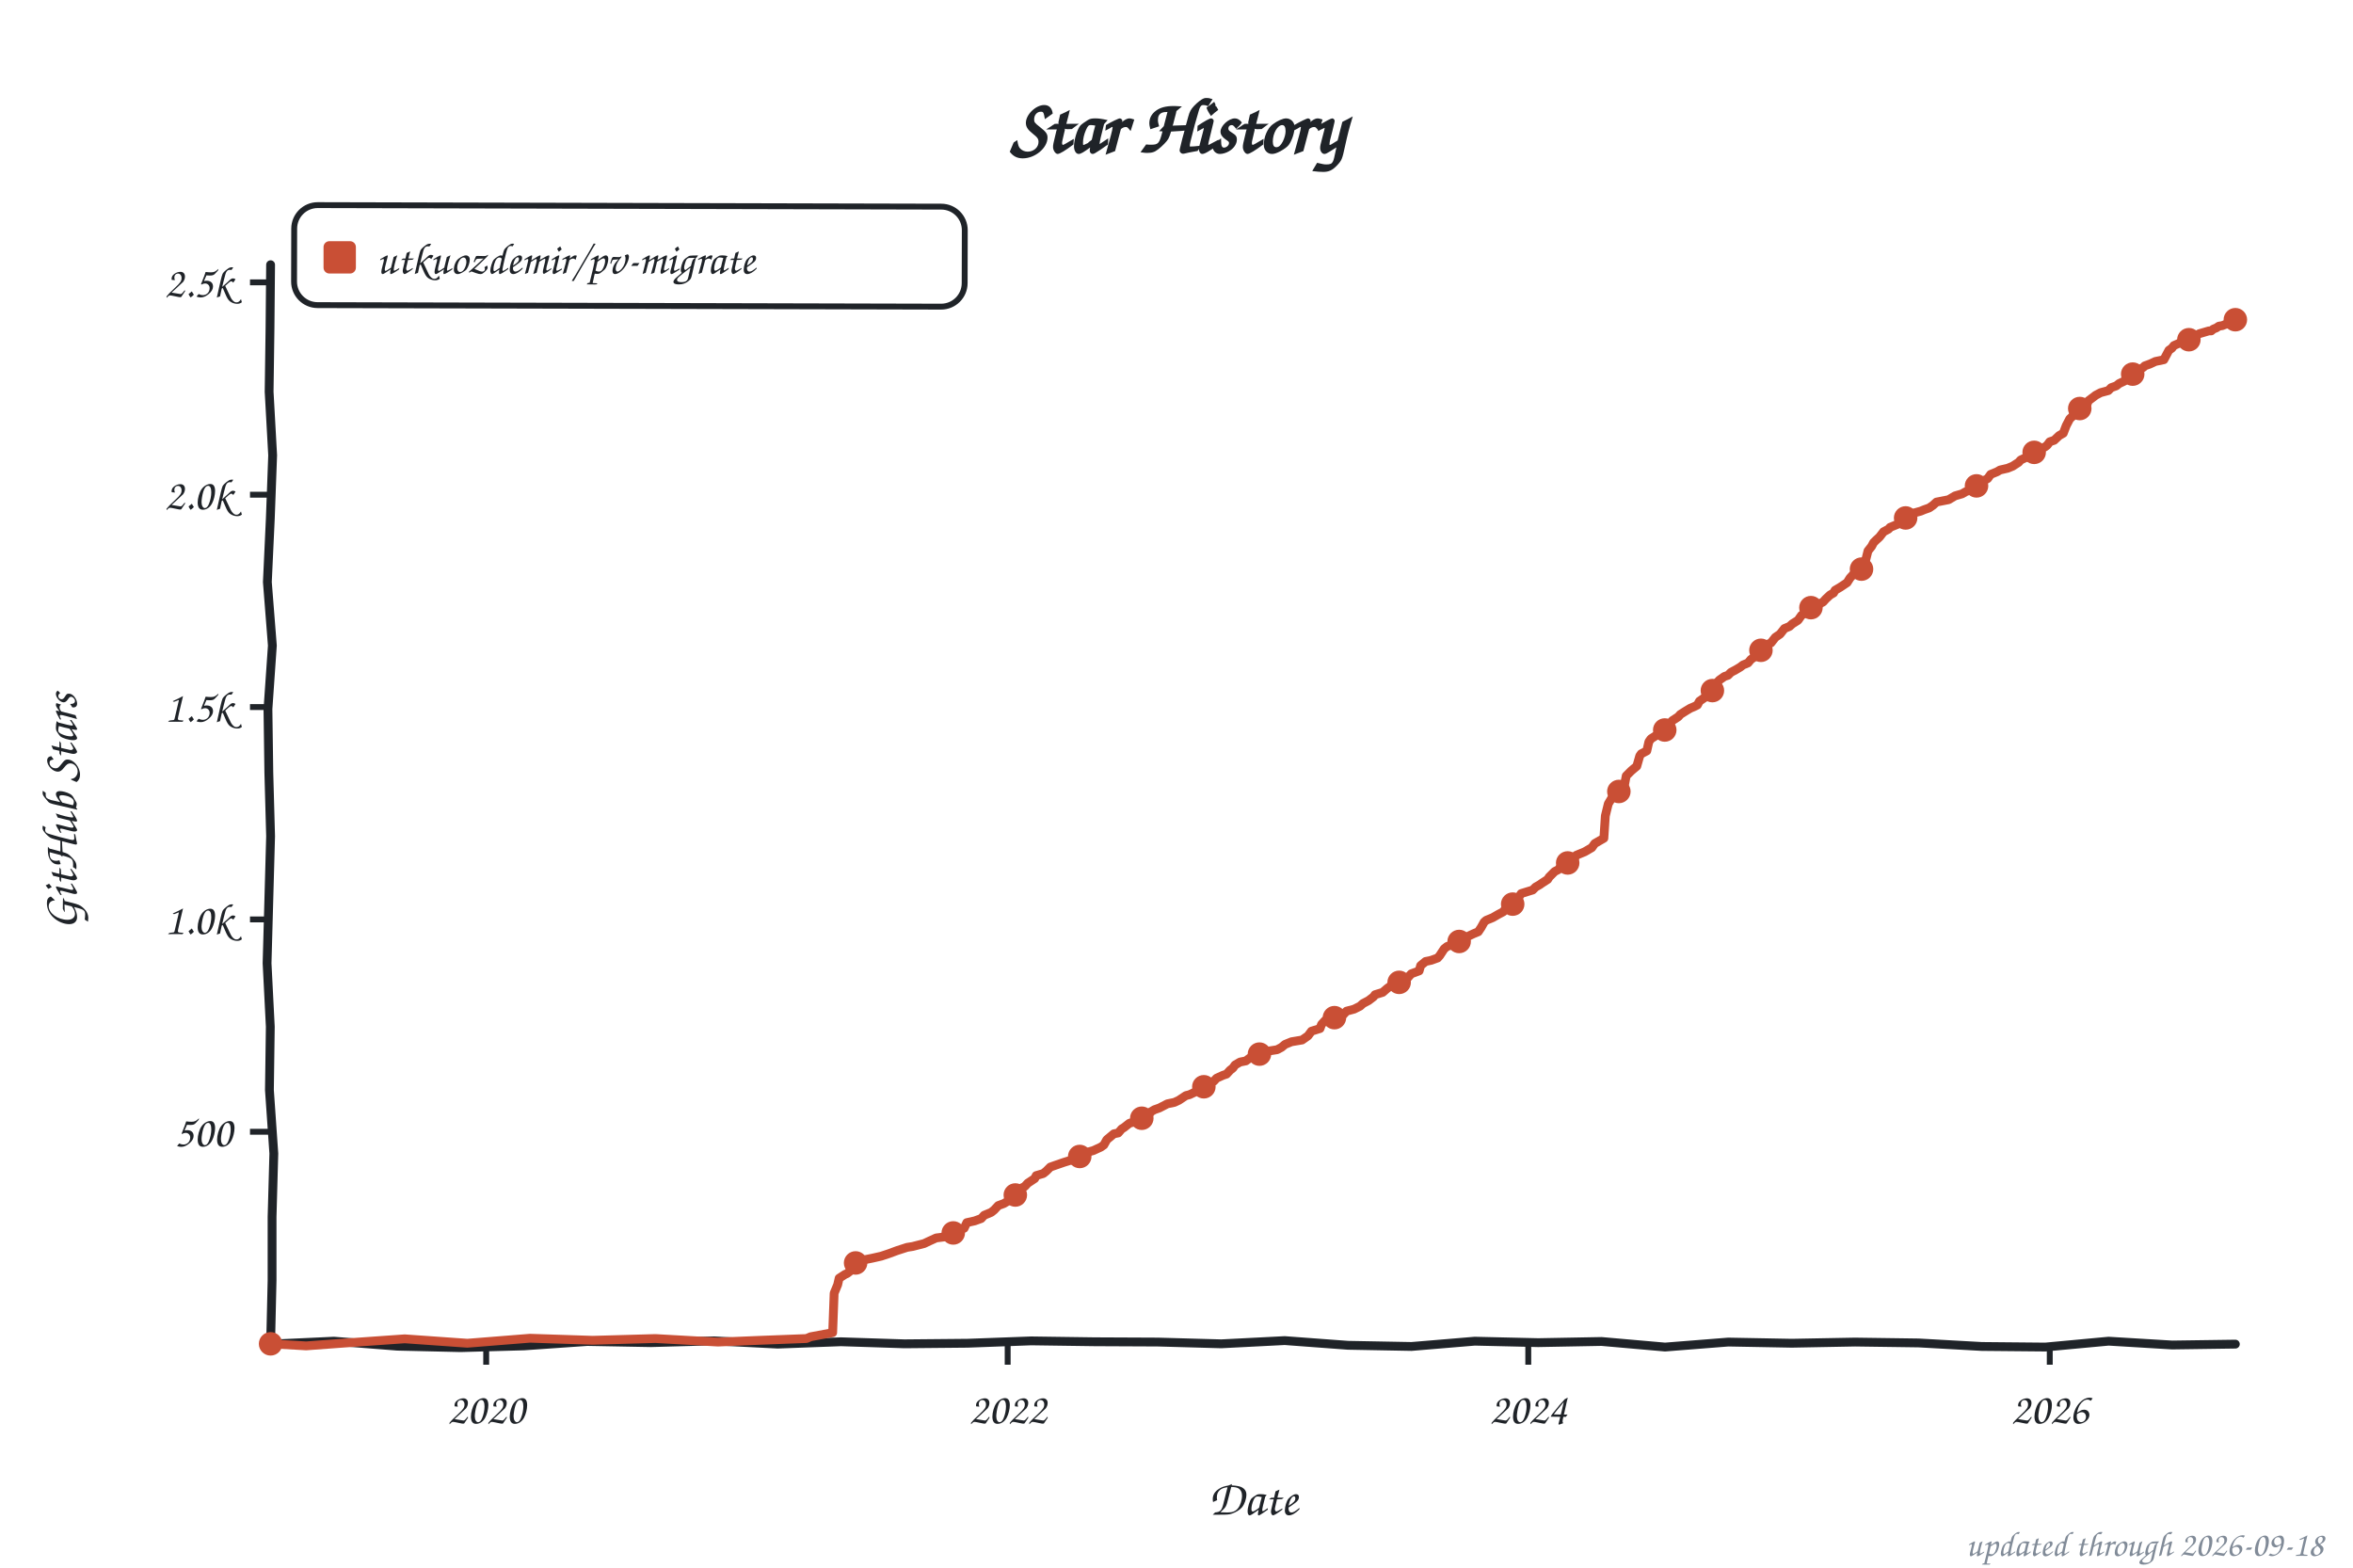
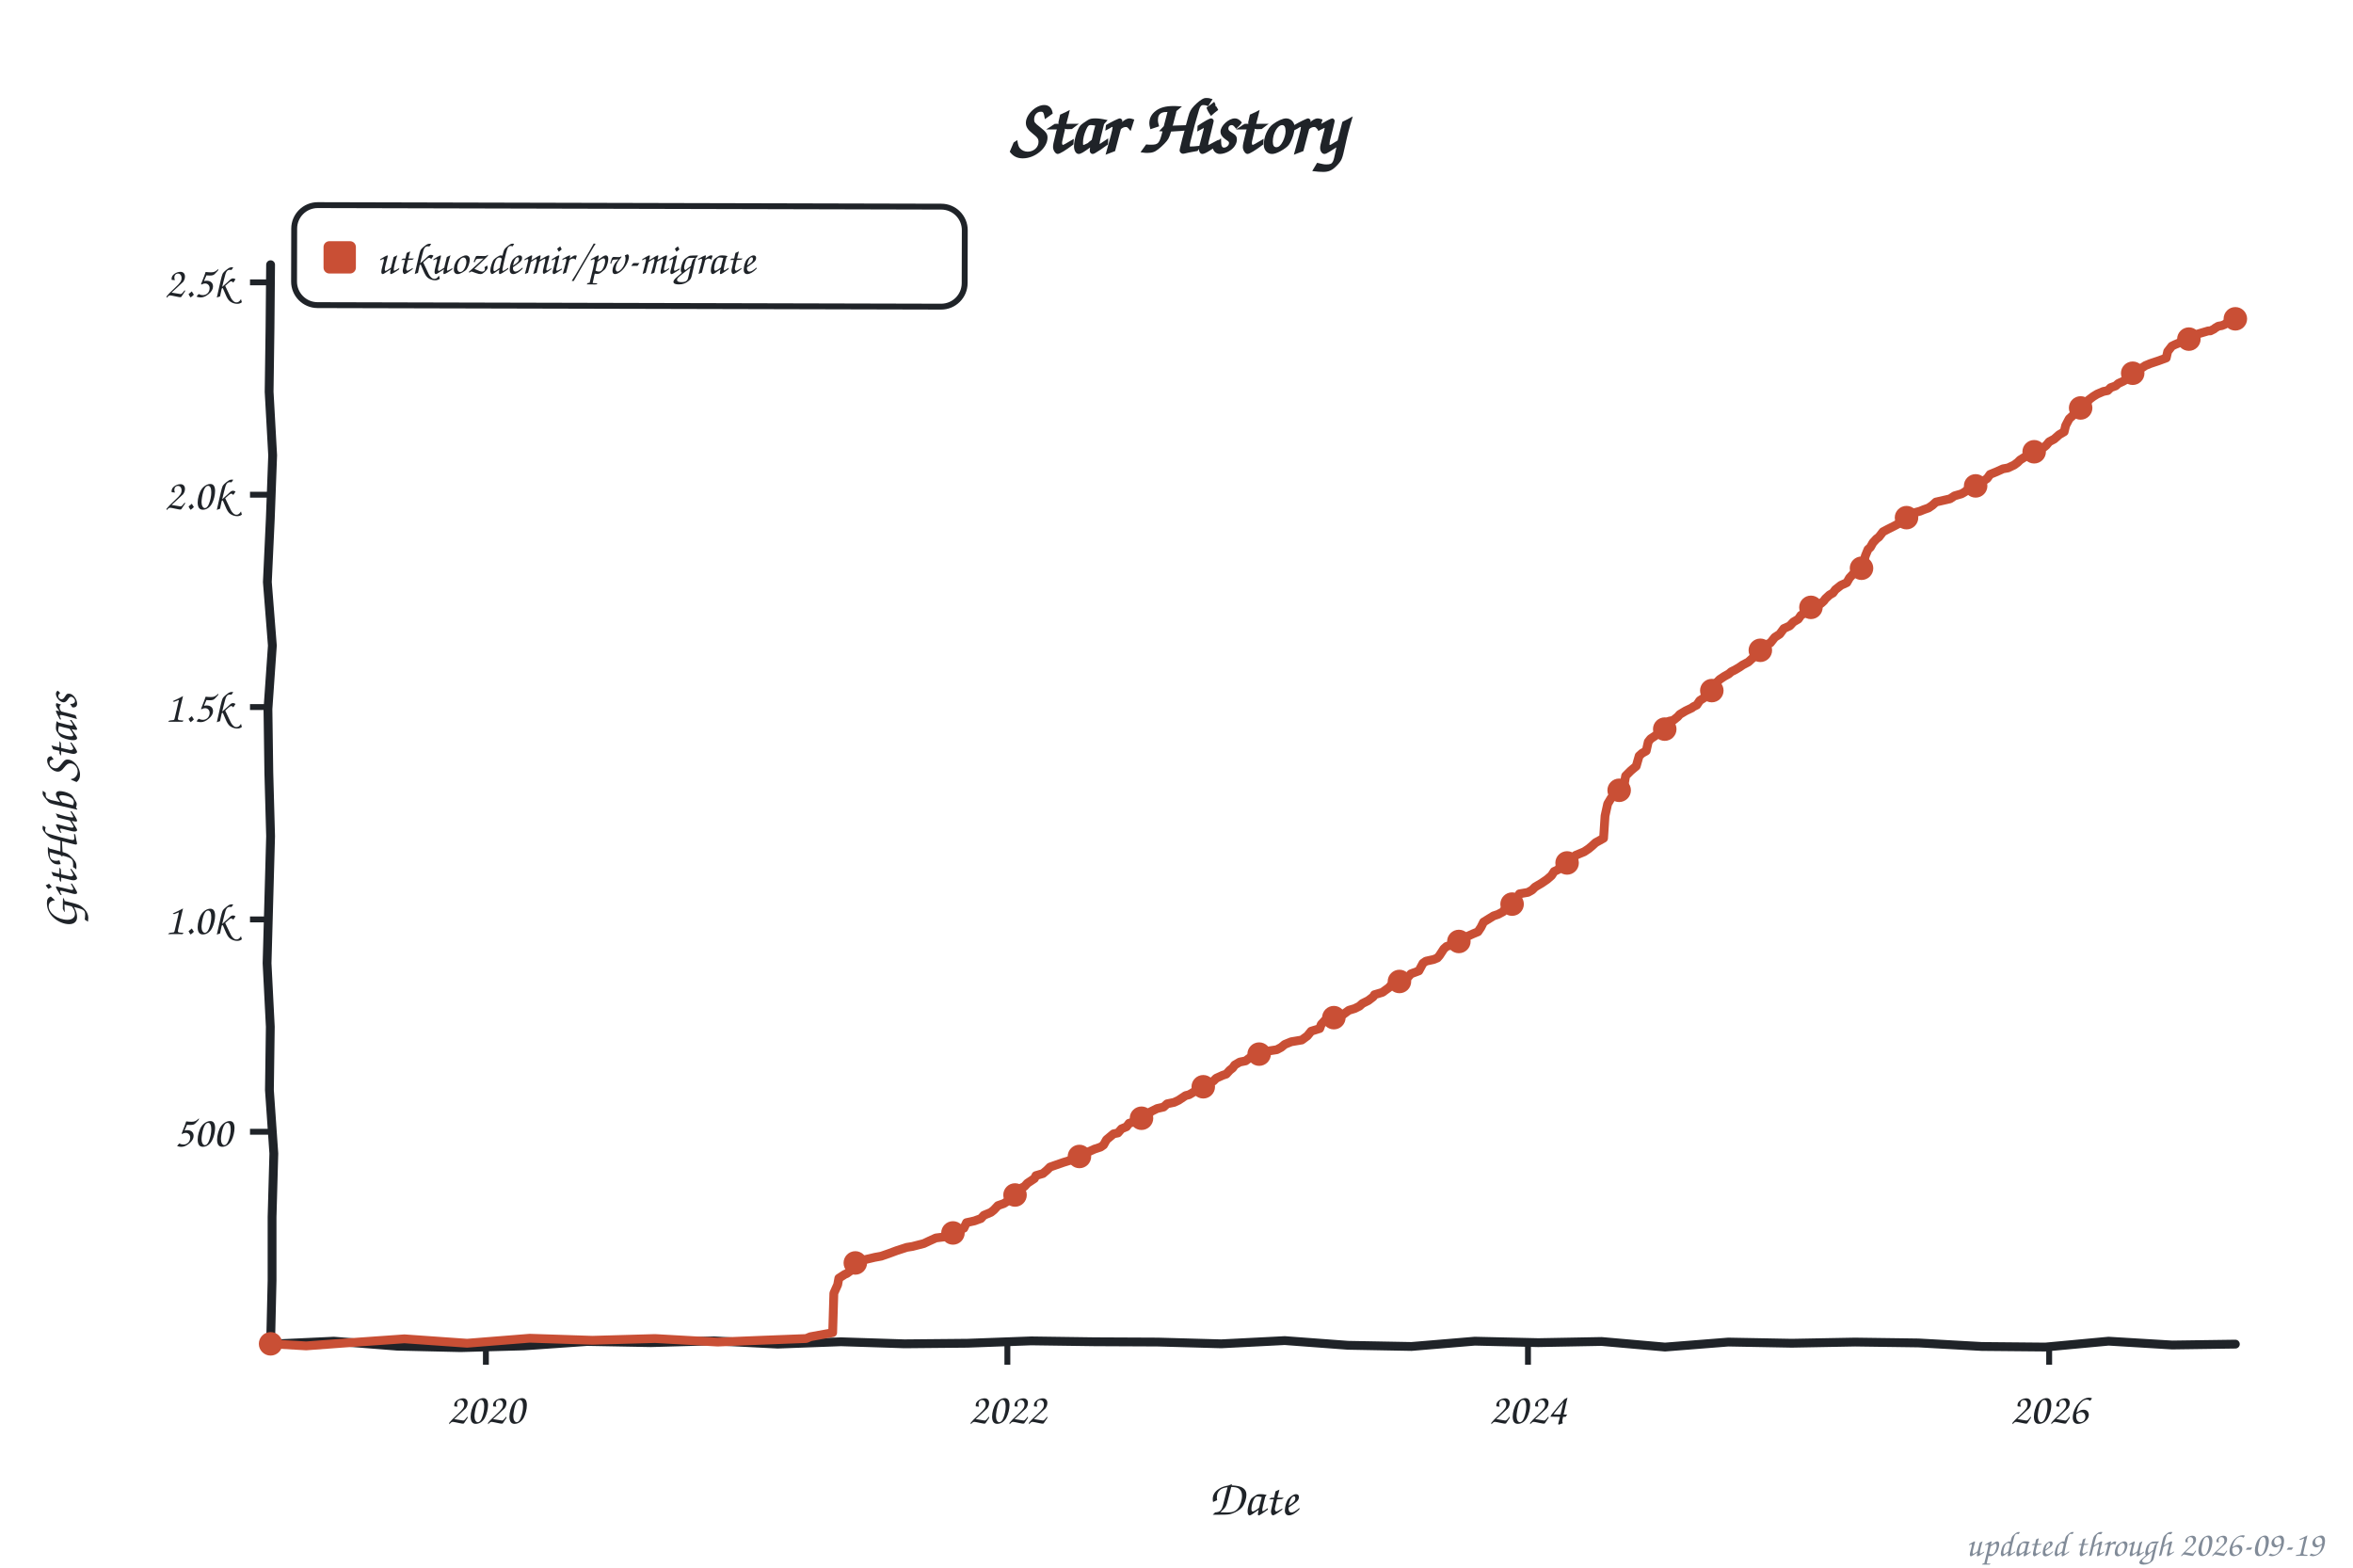
<svg xmlns="http://www.w3.org/2000/svg" width="800" height="533" viewBox="0 0 800 533" role="img" aria-label="Star history of utkuozdemir/pv-migrate">
  <style>text{font-family:"Comic Sans MS","Chalkboard SE","Comic Neue","Marker Felt",cursive}</style>
  <text x="400" y="52" font-size="26" font-weight="bold" text-anchor="middle" fill="#1f2328">Star History</text>
  <rect x="100" y="70" width="228" height="34" rx="8" fill="none" stroke="#1f2328" stroke-width="2" transform="rotate(0.14 214 87)" />
  <rect x="110" y="82" width="11" height="11" rx="2" fill="#c94f35" />
  <text x="128" y="93" font-size="15" fill="#1f2328" textLength="189" lengthAdjust="spacingAndGlyphs">utkuozdemir/pv-migrate</text>
  <line x1="85" y1="384.8" x2="92" y2="384.8" stroke="#1f2328" stroke-width="2" />
  <text x="79" y="389.8" font-size="15" text-anchor="end" fill="#1f2328">500</text>
  <line x1="85" y1="312.6" x2="92" y2="312.6" stroke="#1f2328" stroke-width="2" />
  <text x="79" y="317.6" font-size="15" text-anchor="end" fill="#1f2328">1.0k</text>
  <line x1="85" y1="240.4" x2="92" y2="240.4" stroke="#1f2328" stroke-width="2" />
  <text x="79" y="245.4" font-size="15" text-anchor="end" fill="#1f2328">1.5k</text>
  <line x1="85" y1="168.2" x2="92" y2="168.2" stroke="#1f2328" stroke-width="2" />
  <text x="79" y="173.2" font-size="15" text-anchor="end" fill="#1f2328">2.0k</text>
  <line x1="85" y1="96.0" x2="92" y2="96.0" stroke="#1f2328" stroke-width="2" />
  <text x="79" y="101.0" font-size="15" text-anchor="end" fill="#1f2328">2.5k</text>
-   <line x1="165.3" y1="457" x2="165.3" y2="464" stroke="#1f2328" stroke-width="2" />
-   <text x="165.3" y="484" font-size="15" text-anchor="middle" fill="#1f2328">2020</text>
-   <line x1="342.6" y1="457" x2="342.6" y2="464" stroke="#1f2328" stroke-width="2" />
-   <text x="342.6" y="484" font-size="15" text-anchor="middle" fill="#1f2328">2022</text>
-   <line x1="519.6" y1="457" x2="519.6" y2="464" stroke="#1f2328" stroke-width="2" />
-   <text x="519.6" y="484" font-size="15" text-anchor="middle" fill="#1f2328">2024</text>
-   <line x1="696.9" y1="457" x2="696.9" y2="464" stroke="#1f2328" stroke-width="2" />
-   <text x="696.9" y="484" font-size="15" text-anchor="middle" fill="#1f2328">2026</text>
+   <line x1="165.2" y1="457" x2="165.2" y2="464" stroke="#1f2328" stroke-width="2" />
+   <text x="165.2" y="484" font-size="15" text-anchor="middle" fill="#1f2328">2020</text>
+   <line x1="342.5" y1="457" x2="342.5" y2="464" stroke="#1f2328" stroke-width="2" />
+   <text x="342.5" y="484" font-size="15" text-anchor="middle" fill="#1f2328">2022</text>
+   <line x1="519.5" y1="457" x2="519.5" y2="464" stroke="#1f2328" stroke-width="2" />
+   <text x="519.5" y="484" font-size="15" text-anchor="middle" fill="#1f2328">2024</text>
+   <line x1="696.7" y1="457" x2="696.7" y2="464" stroke="#1f2328" stroke-width="2" />
+   <text x="696.7" y="484" font-size="15" text-anchor="middle" fill="#1f2328">2026</text>
  <text x="426" y="515" font-size="17" text-anchor="middle" fill="#1f2328">Date</text>
  <text x="26" y="276" font-size="17" text-anchor="middle" fill="#1f2328" transform="rotate(-90 26 276)">GitHub Stars</text>
  <path d="M 92.0,90.0 L 91.8,111.6 L 91.5,133.2 L 92.7,154.8 L 91.9,176.4 L 90.9,197.9 L 92.6,219.5 L 91.1,241.1 L 91.4,262.7 L 92.0,284.3 L 91.4,305.9 L 90.8,327.5 L 91.9,349.1 L 91.6,370.6 L 93.1,392.2 L 92.5,413.8 L 92.5,435.4 L 92.0,457.0 L 113.5,456.0 L 135.1,457.7 L 156.6,458.2 L 178.2,457.6 L 199.7,456.1 L 221.3,456.5 L 242.8,455.9 L 264.4,457.0 L 285.9,456.2 L 307.5,456.9 L 329.0,456.7 L 350.6,455.9 L 372.1,456.2 L 393.7,456.3 L 415.2,456.9 L 436.8,455.8 L 458.3,457.4 L 479.9,457.8 L 501.4,456.0 L 523.0,456.5 L 544.5,456.1 L 566.1,458.0 L 587.6,456.3 L 609.2,456.7 L 630.7,456.3 L 652.3,456.6 L 673.8,457.8 L 695.4,458.0 L 716.9,456.0 L 738.5,457.3 L 760.0,457.0" fill="none" stroke="#1f2328" stroke-width="3" stroke-linecap="round" stroke-linejoin="round" />
-   <path d="M 92.0,456.9 L 104.1,457.6 L 116.3,456.7 L 137.6,455.2 L 158.9,456.7 L 180.2,455.0 L 201.5,455.7 L 222.8,455.1 L 244.1,456.3 L 258.6,455.7 L 274.2,455.1 L 275.6,454.5 L 283.1,453.1 L 283.6,439.7 L 284.8,436.8 L 285.3,434.6 L 287.3,433.3 L 288.0,433.0 L 289.4,431.9 L 290.2,429.7 L 292.1,429.1 L 294.0,428.3 L 296.5,427.8 L 299.6,427.1 L 302.3,426.2 L 305.0,425.2 L 308.4,424.1 L 310.3,423.8 L 314.2,422.8 L 316.1,421.9 L 318.3,420.9 L 321.5,420.5 L 323.4,419.3 L 325.8,418.3 L 327.8,417.6 L 328.7,415.7 L 331.4,415.1 L 333.6,414.3 L 334.6,413.2 L 337.0,412.2 L 338.0,411.4 L 339.4,409.9 L 341.3,409.2 L 343.3,408.0 L 344.0,407.0 L 345.2,406.3 L 347.2,404.0 L 348.4,403.4 L 349.4,402.3 L 351.8,400.7 L 352.3,399.7 L 354.7,399.0 L 355.7,398.2 L 357.1,396.8 L 359.1,396.1 L 361.7,395.2 L 365.6,394.0 L 366.6,393.8 L 367.8,392.3 L 369.2,391.9 L 371.7,391.2 L 374.3,390.0 L 375.3,389.3 L 376.3,387.5 L 378.7,385.5 L 380.2,385.2 L 381.4,383.8 L 382.1,383.4 L 384.0,381.9 L 385.5,381.5 L 387.4,380.6 L 388.9,379.9 L 390.8,378.7 L 391.3,378.0 L 392.5,377.3 L 394.2,376.7 L 396.9,375.3 L 399.3,374.8 L 400.8,374.1 L 403.2,372.5 L 404.4,372.2 L 406.1,371.4 L 408.1,370.2 L 409.0,369.8 L 410.2,368.6 L 412.7,367.6 L 413.6,366.6 L 415.8,365.6 L 417.0,365.2 L 418.2,363.9 L 419.2,363.1 L 419.9,362.1 L 421.6,361.1 L 423.6,360.7 L 424.8,359.8 L 426.7,358.7 L 429.2,358.1 L 430.4,357.5 L 434.2,356.9 L 435.7,356.1 L 436.9,355.1 L 439.1,354.2 L 442.7,353.6 L 444.7,352.2 L 445.9,350.6 L 448.8,349.7 L 449.3,348.3 L 450.5,347.0 L 453.2,346.4 L 454.1,345.5 L 456.8,344.9 L 457.8,343.8 L 460.4,343.1 L 462.4,342.1 L 463.4,341.2 L 465.3,340.2 L 467.0,338.9 L 467.5,338.2 L 470.1,337.4 L 471.6,336.1 L 473.1,335.0 L 476.0,333.7 L 477.4,333.2 L 478.4,332.7 L 479.8,331.1 L 482.5,330.1 L 483.0,328.3 L 484.7,326.9 L 486.6,326.5 L 488.8,325.7 L 489.5,324.9 L 491.0,322.6 L 492.0,321.8 L 494.4,321.0 L 495.9,320.4 L 497.1,319.2 L 498.8,318.5 L 500.9,317.5 L 502.6,316.8 L 503.6,315.3 L 504.6,313.5 L 505.3,312.9 L 507.5,312.0 L 509.4,310.9 L 511.1,310.0 L 511.6,309.3 L 513.6,307.5 L 515.0,307.3 L 515.7,306.1 L 517.2,303.8 L 521.1,302.6 L 522.1,301.6 L 523.5,300.8 L 524.2,300.3 L 526.2,299.0 L 526.7,298.2 L 528.6,296.3 L 529.8,295.7 L 530.8,294.5 L 533.0,293.4 L 533.5,292.8 L 535.2,292.0 L 535.9,290.8 L 538.8,289.6 L 540.0,288.9 L 541.2,288.2 L 542.2,286.8 L 545.3,285.0 L 545.8,277.4 L 546.8,273.3 L 548.0,271.3 L 549.0,270.9 L 549.9,269.3 L 552.1,268.0 L 552.9,263.8 L 554.6,262.1 L 555.3,261.5 L 556.5,260.5 L 557.5,257.0 L 558.0,256.3 L 559.9,255.3 L 560.6,252.2 L 561.3,251.2 L 563.8,249.6 L 564.7,248.6 L 566.0,248.2 L 566.9,246.9 L 568.6,245.0 L 570.6,243.7 L 571.3,242.9 L 573.2,241.7 L 574.7,240.8 L 575.9,240.3 L 577.1,239.7 L 577.8,238.4 L 579.1,237.5 L 580.5,236.6 L 581.2,235.5 L 582.4,234.6 L 583.4,232.5 L 584.6,231.2 L 586.3,230.0 L 587.5,229.6 L 588.5,228.6 L 590.2,227.7 L 591.7,226.8 L 592.6,226.1 L 594.3,225.4 L 595.3,224.2 L 597.2,222.9 L 598.5,221.6 L 599.7,219.9 L 600.4,219.3 L 602.1,218.6 L 603.6,216.7 L 605.2,215.6 L 606.7,213.7 L 608.4,213.0 L 609.4,212.1 L 611.3,210.9 L 612.5,209.2 L 613.5,208.6 L 615.0,207.3 L 615.4,206.8 L 616.9,206.2 L 618.6,205.3 L 619.8,204.7 L 620.8,203.6 L 622.2,202.3 L 623.4,201.6 L 623.9,200.7 L 625.6,199.7 L 628.0,198.1 L 629.0,196.5 L 630.2,195.2 L 631.9,194.8 L 633.4,193.0 L 634.1,191.3 L 635.1,187.3 L 636.3,185.8 L 637.0,184.5 L 637.8,183.7 L 639.0,182.6 L 640.4,180.8 L 642.1,179.9 L 642.6,179.3 L 645.8,178.0 L 646.2,177.4 L 647.9,176.1 L 648.7,175.9 L 650.8,174.4 L 653.0,173.8 L 654.2,173.3 L 655.9,172.7 L 657.2,171.8 L 658.4,170.7 L 662.5,169.9 L 664.7,168.6 L 667.1,167.9 L 668.3,167.2 L 669.3,166.8 L 670.5,165.6 L 672.7,164.9 L 673.6,163.9 L 675.8,162.7 L 676.8,161.3 L 679.0,160.4 L 680.0,159.8 L 682.6,159.2 L 684.3,158.5 L 686.3,157.2 L 687.0,156.4 L 688.7,155.6 L 689.9,154.5 L 691.4,153.9 L 692.8,152.9 L 695.2,152.0 L 696.0,151.4 L 696.9,150.2 L 698.4,149.7 L 700.1,148.1 L 701.5,147.3 L 702.5,144.7 L 703.7,142.4 L 704.9,141.3 L 705.4,140.6 L 706.9,139.5 L 707.6,138.7 L 709.5,137.7 L 710.0,136.3 L 712.0,134.8 L 712.5,134.4 L 714.2,133.5 L 716.8,132.8 L 717.8,131.8 L 719.5,131.2 L 720.5,130.4 L 722.2,129.6 L 723.4,128.9 L 724.1,127.8 L 726.0,126.8 L 727.5,125.6 L 728.7,124.9 L 729.2,124.4 L 731.1,123.7 L 732.8,122.9 L 735.7,122.3 L 737.4,119.1 L 738.4,118.4 L 739.1,117.5 L 741.1,116.6 L 743.3,115.9 L 744.5,115.3 L 745.7,115.1 L 747.6,113.5 L 751.0,112.5 L 751.8,112.5 L 752.5,111.9 L 753.5,111.5 L 754.4,110.9 L 755.6,110.7 L 756.6,110.3 L 757.1,110.2 L 758.1,109.4 L 759.0,109.0 L 760.0,108.7" fill="none" stroke="#c94f35" stroke-width="3" stroke-linecap="round" stroke-linejoin="round" />
+   <path d="M 92.0,456.9 L 104.1,457.6 L 116.2,456.7 L 137.5,455.2 L 158.8,456.7 L 180.1,455.0 L 201.4,455.7 L 222.7,455.1 L 244.0,456.3 L 258.6,455.7 L 274.1,455.1 L 275.5,454.5 L 283.1,453.1 L 283.5,439.7 L 284.8,436.8 L 285.2,434.6 L 287.2,433.3 L 287.9,433.0 L 289.4,431.9 L 290.1,429.7 L 292.0,429.1 L 294.0,428.3 L 297.4,427.5 L 299.6,427.1 L 302.2,426.2 L 304.9,425.2 L 308.3,424.1 L 310.2,423.8 L 314.1,422.8 L 316.0,421.9 L 318.2,420.9 L 321.4,420.5 L 323.3,419.3 L 325.7,418.3 L 327.7,417.6 L 328.6,415.7 L 331.3,415.1 L 333.5,414.3 L 334.5,413.2 L 336.9,412.2 L 337.9,411.4 L 339.3,409.9 L 341.3,409.2 L 343.2,408.0 L 343.9,407.0 L 345.1,406.3 L 347.1,404.0 L 348.3,403.4 L 349.3,402.3 L 351.7,400.7 L 352.2,399.7 L 354.6,399.0 L 356.0,397.8 L 357.0,396.8 L 359.0,396.1 L 361.6,395.2 L 365.5,394.0 L 366.5,393.8 L 367.7,392.3 L 369.9,391.7 L 372.1,390.7 L 374.2,390.0 L 375.2,389.3 L 376.2,387.5 L 378.6,385.5 L 380.1,385.2 L 381.3,383.8 L 383.0,383.1 L 383.9,381.9 L 385.4,381.5 L 387.3,380.6 L 388.8,379.9 L 390.7,378.7 L 391.2,378.0 L 393.4,376.9 L 395.6,376.4 L 396.8,375.3 L 399.2,374.8 L 400.7,374.1 L 403.1,372.5 L 404.3,372.2 L 407.0,370.6 L 408.4,370.1 L 408.9,369.8 L 410.1,368.6 L 412.5,367.6 L 413.5,366.6 L 415.7,365.6 L 416.9,365.2 L 418.1,363.9 L 419.1,363.1 L 419.8,362.1 L 421.5,361.1 L 423.5,360.7 L 424.7,359.8 L 426.6,358.7 L 429.0,358.1 L 430.2,357.5 L 434.1,356.9 L 435.6,356.1 L 436.8,355.1 L 439.0,354.2 L 442.6,353.6 L 444.5,352.2 L 445.8,350.6 L 448.7,349.7 L 449.2,348.3 L 450.4,347.0 L 453.0,346.4 L 454.0,345.5 L 456.7,344.9 L 458.6,343.5 L 460.6,342.9 L 462.2,342.1 L 463.2,341.2 L 465.2,340.2 L 466.9,338.9 L 467.3,338.2 L 470.0,337.4 L 472.2,335.8 L 472.9,335.0 L 475.8,333.7 L 477.3,333.2 L 478.3,332.7 L 479.7,331.1 L 482.4,330.1 L 483.8,327.5 L 484.8,326.8 L 487.5,326.2 L 488.7,325.7 L 489.4,324.9 L 490.9,322.6 L 491.8,321.8 L 495.5,320.7 L 496.0,320.1 L 496.9,319.2 L 498.6,318.5 L 500.8,317.5 L 502.5,316.8 L 503.5,315.3 L 504.4,313.5 L 505.7,312.7 L 507.8,311.4 L 509.3,310.9 L 511.0,310.0 L 511.5,309.3 L 513.4,307.5 L 514.9,307.3 L 516.6,303.9 L 519.5,303.4 L 520.9,302.6 L 521.9,301.6 L 522.9,301.0 L 524.1,300.3 L 526.0,299.0 L 527.5,297.7 L 528.4,296.3 L 529.7,295.7 L 530.6,294.5 L 532.8,293.4 L 533.3,292.8 L 535.0,292.0 L 535.7,290.8 L 538.6,289.6 L 540.1,288.6 L 541.3,287.6 L 542.5,286.5 L 545.2,285.0 L 545.7,277.4 L 546.6,273.3 L 547.8,271.3 L 549.3,270.1 L 550.5,268.7 L 552.0,268.0 L 552.7,263.8 L 554.4,262.1 L 555.1,261.5 L 556.3,260.5 L 557.3,257.0 L 558.3,256.1 L 559.7,255.3 L 560.4,252.2 L 561.2,251.2 L 563.6,249.6 L 564.6,248.6 L 566.0,247.9 L 567.5,245.2 L 568.9,244.9 L 570.4,243.7 L 571.1,242.9 L 573.1,241.7 L 575.2,240.7 L 575.7,240.3 L 576.9,239.7 L 577.9,238.2 L 579.6,237.1 L 580.3,236.6 L 581.1,235.5 L 582.3,234.6 L 583.2,232.5 L 584.7,231.0 L 586.2,230.0 L 587.8,229.1 L 588.6,228.4 L 590.0,227.7 L 591.5,226.8 L 592.5,226.1 L 594.4,225.1 L 596.6,223.1 L 597.3,222.6 L 599.0,220.5 L 599.5,219.9 L 600.2,219.3 L 601.9,218.6 L 603.4,216.7 L 605.1,215.6 L 606.5,213.7 L 608.5,212.8 L 609.7,211.5 L 611.4,210.5 L 612.3,209.2 L 613.3,208.6 L 614.8,207.3 L 615.5,206.6 L 617.7,205.7 L 619.1,205.2 L 620.1,204.3 L 620.6,203.6 L 622.0,202.3 L 623.2,201.6 L 624.0,200.5 L 625.9,199.0 L 627.9,198.1 L 628.8,196.5 L 630.0,195.2 L 631.7,194.8 L 633.2,193.0 L 634.2,189.0 L 635.1,186.8 L 635.9,186.1 L 636.8,184.5 L 638.0,183.2 L 638.8,182.6 L 640.2,180.8 L 641.9,179.9 L 643.9,178.9 L 645.6,178.0 L 646.8,177.2 L 647.7,176.1 L 648.9,175.6 L 650.6,174.4 L 652.8,173.8 L 654.0,173.3 L 655.7,172.7 L 657.0,171.8 L 658.2,170.7 L 663.0,169.6 L 664.5,168.6 L 666.9,167.9 L 668.1,167.2 L 669.6,165.9 L 671.5,165.5 L 673.0,164.2 L 674.2,163.6 L 675.6,162.7 L 676.6,161.3 L 678.8,160.4 L 681.0,159.4 L 682.7,159.1 L 684.8,158.1 L 686.0,157.2 L 686.8,156.4 L 688.7,155.2 L 689.9,154.3 L 691.4,153.8 L 692.8,152.7 L 695.0,152.0 L 695.7,151.4 L 696.7,150.2 L 698.4,149.3 L 700.1,147.8 L 701.8,146.8 L 702.3,144.7 L 703.5,142.4 L 704.7,141.3 L 705.4,140.5 L 706.9,138.9 L 707.6,138.6 L 709.3,137.7 L 710.1,136.0 L 711.7,134.8 L 713.0,134.0 L 715.1,133.1 L 716.6,132.8 L 717.6,131.8 L 719.3,131.2 L 720.2,130.4 L 721.9,129.6 L 723.1,128.9 L 725.1,126.9 L 726.5,126.0 L 727.3,125.6 L 728.5,124.9 L 729.4,124.3 L 731.1,123.6 L 733.8,122.7 L 736.5,121.7 L 737.0,119.5 L 738.4,117.7 L 739.4,117.2 L 741.3,116.4 L 743.0,115.9 L 744.2,115.3 L 745.9,114.2 L 747.4,113.5 L 750.8,112.5 L 751.5,112.5 L 752.7,111.9 L 753.2,111.5 L 754.2,110.9 L 755.4,110.7 L 756.4,110.3 L 757.3,109.6 L 758.5,109.3 L 759.3,108.9 L 760.0,108.4" fill="none" stroke="#c94f35" stroke-width="3" stroke-linecap="round" stroke-linejoin="round" />
  <circle cx="92.0" cy="456.9" r="4" fill="#c94f35" />
-   <circle cx="290.9" cy="429.4" r="4" fill="#c94f35" />
-   <circle cx="324.1" cy="419.2" r="4" fill="#c94f35" />
-   <circle cx="345.2" cy="406.3" r="4" fill="#c94f35" />
-   <circle cx="367.1" cy="393.2" r="4" fill="#c94f35" />
-   <circle cx="388.2" cy="380.2" r="4" fill="#c94f35" />
-   <circle cx="409.3" cy="369.5" r="4" fill="#c94f35" />
-   <circle cx="428.2" cy="358.4" r="4" fill="#c94f35" />
-   <circle cx="453.7" cy="346.0" r="4" fill="#c94f35" />
-   <circle cx="475.7" cy="334.0" r="4" fill="#c94f35" />
-   <circle cx="496.1" cy="320.1" r="4" fill="#c94f35" />
-   <circle cx="514.3" cy="307.4" r="4" fill="#c94f35" />
-   <circle cx="533.0" cy="293.4" r="4" fill="#c94f35" />
-   <circle cx="550.4" cy="269.1" r="4" fill="#c94f35" />
-   <circle cx="566.0" cy="248.2" r="4" fill="#c94f35" />
-   <circle cx="582.2" cy="234.8" r="4" fill="#c94f35" />
-   <circle cx="598.7" cy="221.1" r="4" fill="#c94f35" />
-   <circle cx="615.7" cy="206.6" r="4" fill="#c94f35" />
-   <circle cx="632.9" cy="193.5" r="4" fill="#c94f35" />
-   <circle cx="647.9" cy="176.1" r="4" fill="#c94f35" />
-   <circle cx="672.0" cy="165.2" r="4" fill="#c94f35" />
-   <circle cx="691.6" cy="153.8" r="4" fill="#c94f35" />
-   <circle cx="707.1" cy="138.9" r="4" fill="#c94f35" />
-   <circle cx="725.1" cy="127.2" r="4" fill="#c94f35" />
-   <circle cx="744.2" cy="115.5" r="4" fill="#c94f35" />
-   <circle cx="760.0" cy="108.7" r="4" fill="#c94f35" />
-   <text x="790" y="529" font-size="12" text-anchor="end" fill="#818b98">updated through 2026-09-18</text>
+   <circle cx="290.8" cy="429.4" r="4" fill="#c94f35" />
+   <circle cx="324.0" cy="419.2" r="4" fill="#c94f35" />
+   <circle cx="345.1" cy="406.3" r="4" fill="#c94f35" />
+   <circle cx="367.0" cy="393.2" r="4" fill="#c94f35" />
+   <circle cx="388.1" cy="380.2" r="4" fill="#c94f35" />
+   <circle cx="409.1" cy="369.5" r="4" fill="#c94f35" />
+   <circle cx="428.1" cy="358.4" r="4" fill="#c94f35" />
+   <circle cx="453.5" cy="346.0" r="4" fill="#c94f35" />
+   <circle cx="475.8" cy="333.7" r="4" fill="#c94f35" />
+   <circle cx="496.0" cy="320.1" r="4" fill="#c94f35" />
+   <circle cx="514.1" cy="307.4" r="4" fill="#c94f35" />
+   <circle cx="532.8" cy="293.4" r="4" fill="#c94f35" />
+   <circle cx="550.5" cy="268.7" r="4" fill="#c94f35" />
+   <circle cx="566.0" cy="247.9" r="4" fill="#c94f35" />
+   <circle cx="582.0" cy="234.8" r="4" fill="#c94f35" />
+   <circle cx="598.5" cy="221.1" r="4" fill="#c94f35" />
+   <circle cx="615.7" cy="206.5" r="4" fill="#c94f35" />
+   <circle cx="632.9" cy="193.2" r="4" fill="#c94f35" />
+   <circle cx="648.2" cy="176.0" r="4" fill="#c94f35" />
+   <circle cx="671.7" cy="165.2" r="4" fill="#c94f35" />
+   <circle cx="691.6" cy="153.6" r="4" fill="#c94f35" />
+   <circle cx="707.4" cy="138.7" r="4" fill="#c94f35" />
+   <circle cx="725.1" cy="126.9" r="4" fill="#c94f35" />
+   <circle cx="744.2" cy="115.3" r="4" fill="#c94f35" />
+   <circle cx="760.0" cy="108.4" r="4" fill="#c94f35" />
+   <text x="790" y="529" font-size="12" text-anchor="end" fill="#818b98">updated through 2026-09-19</text>
</svg>
